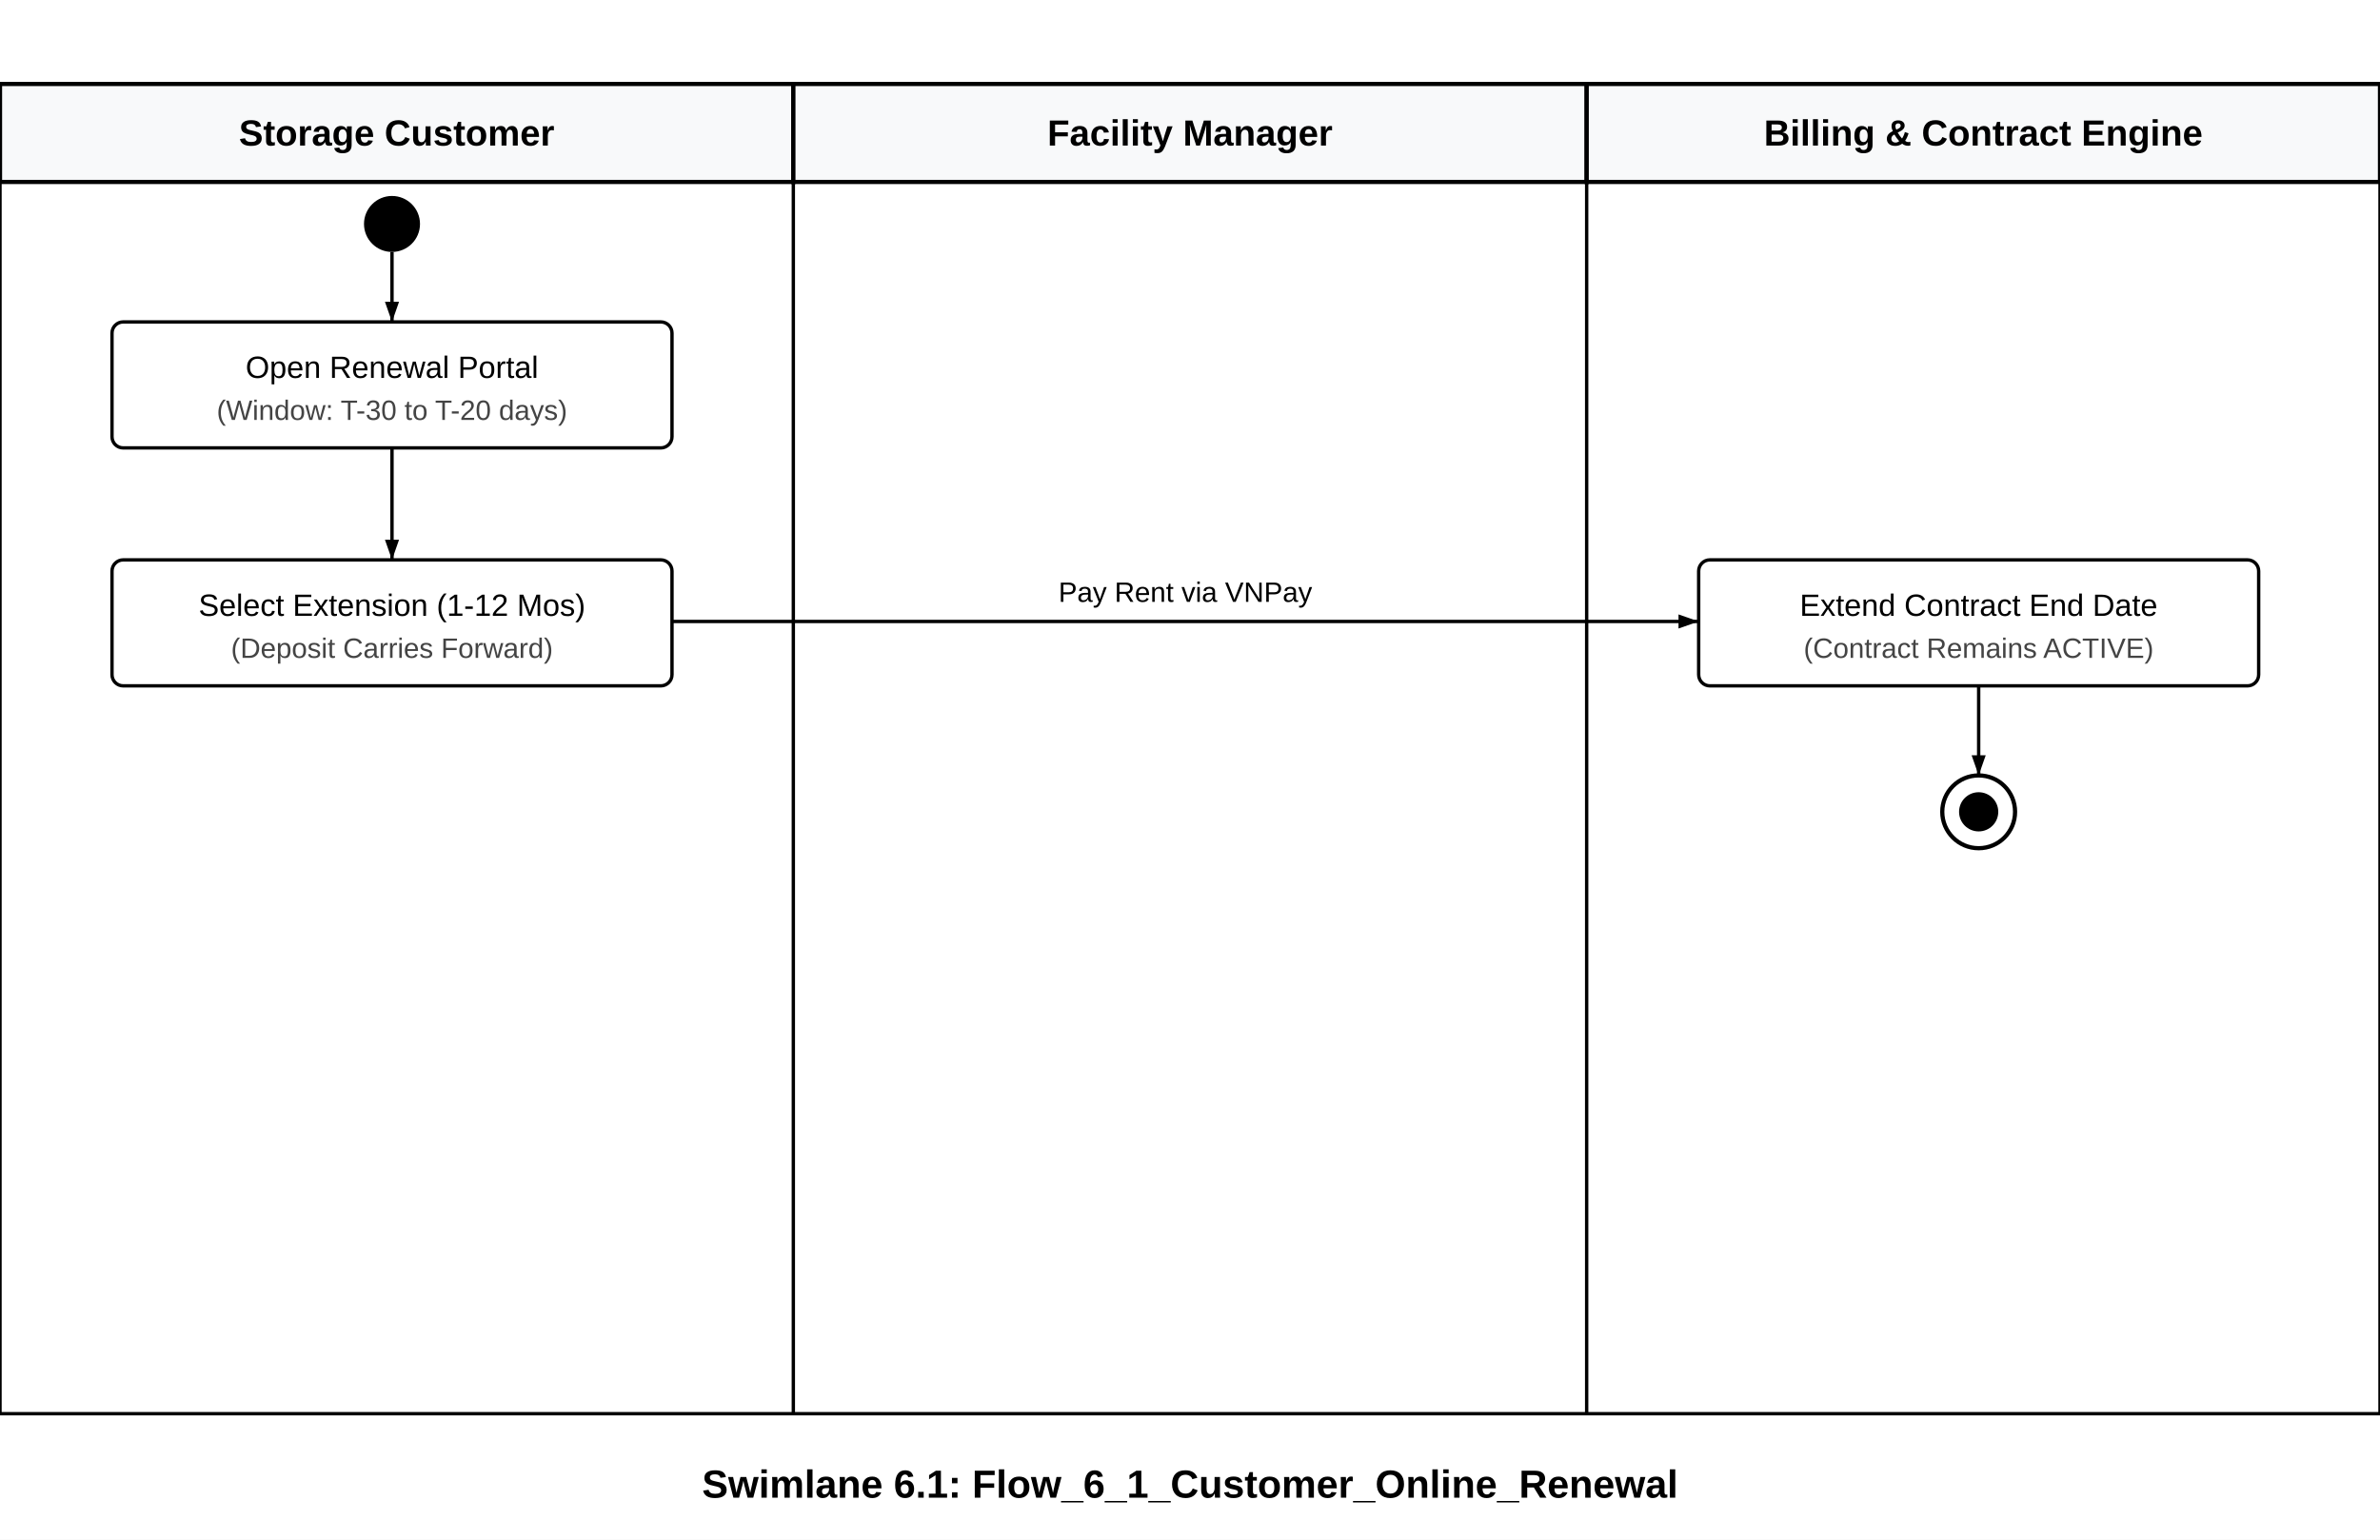
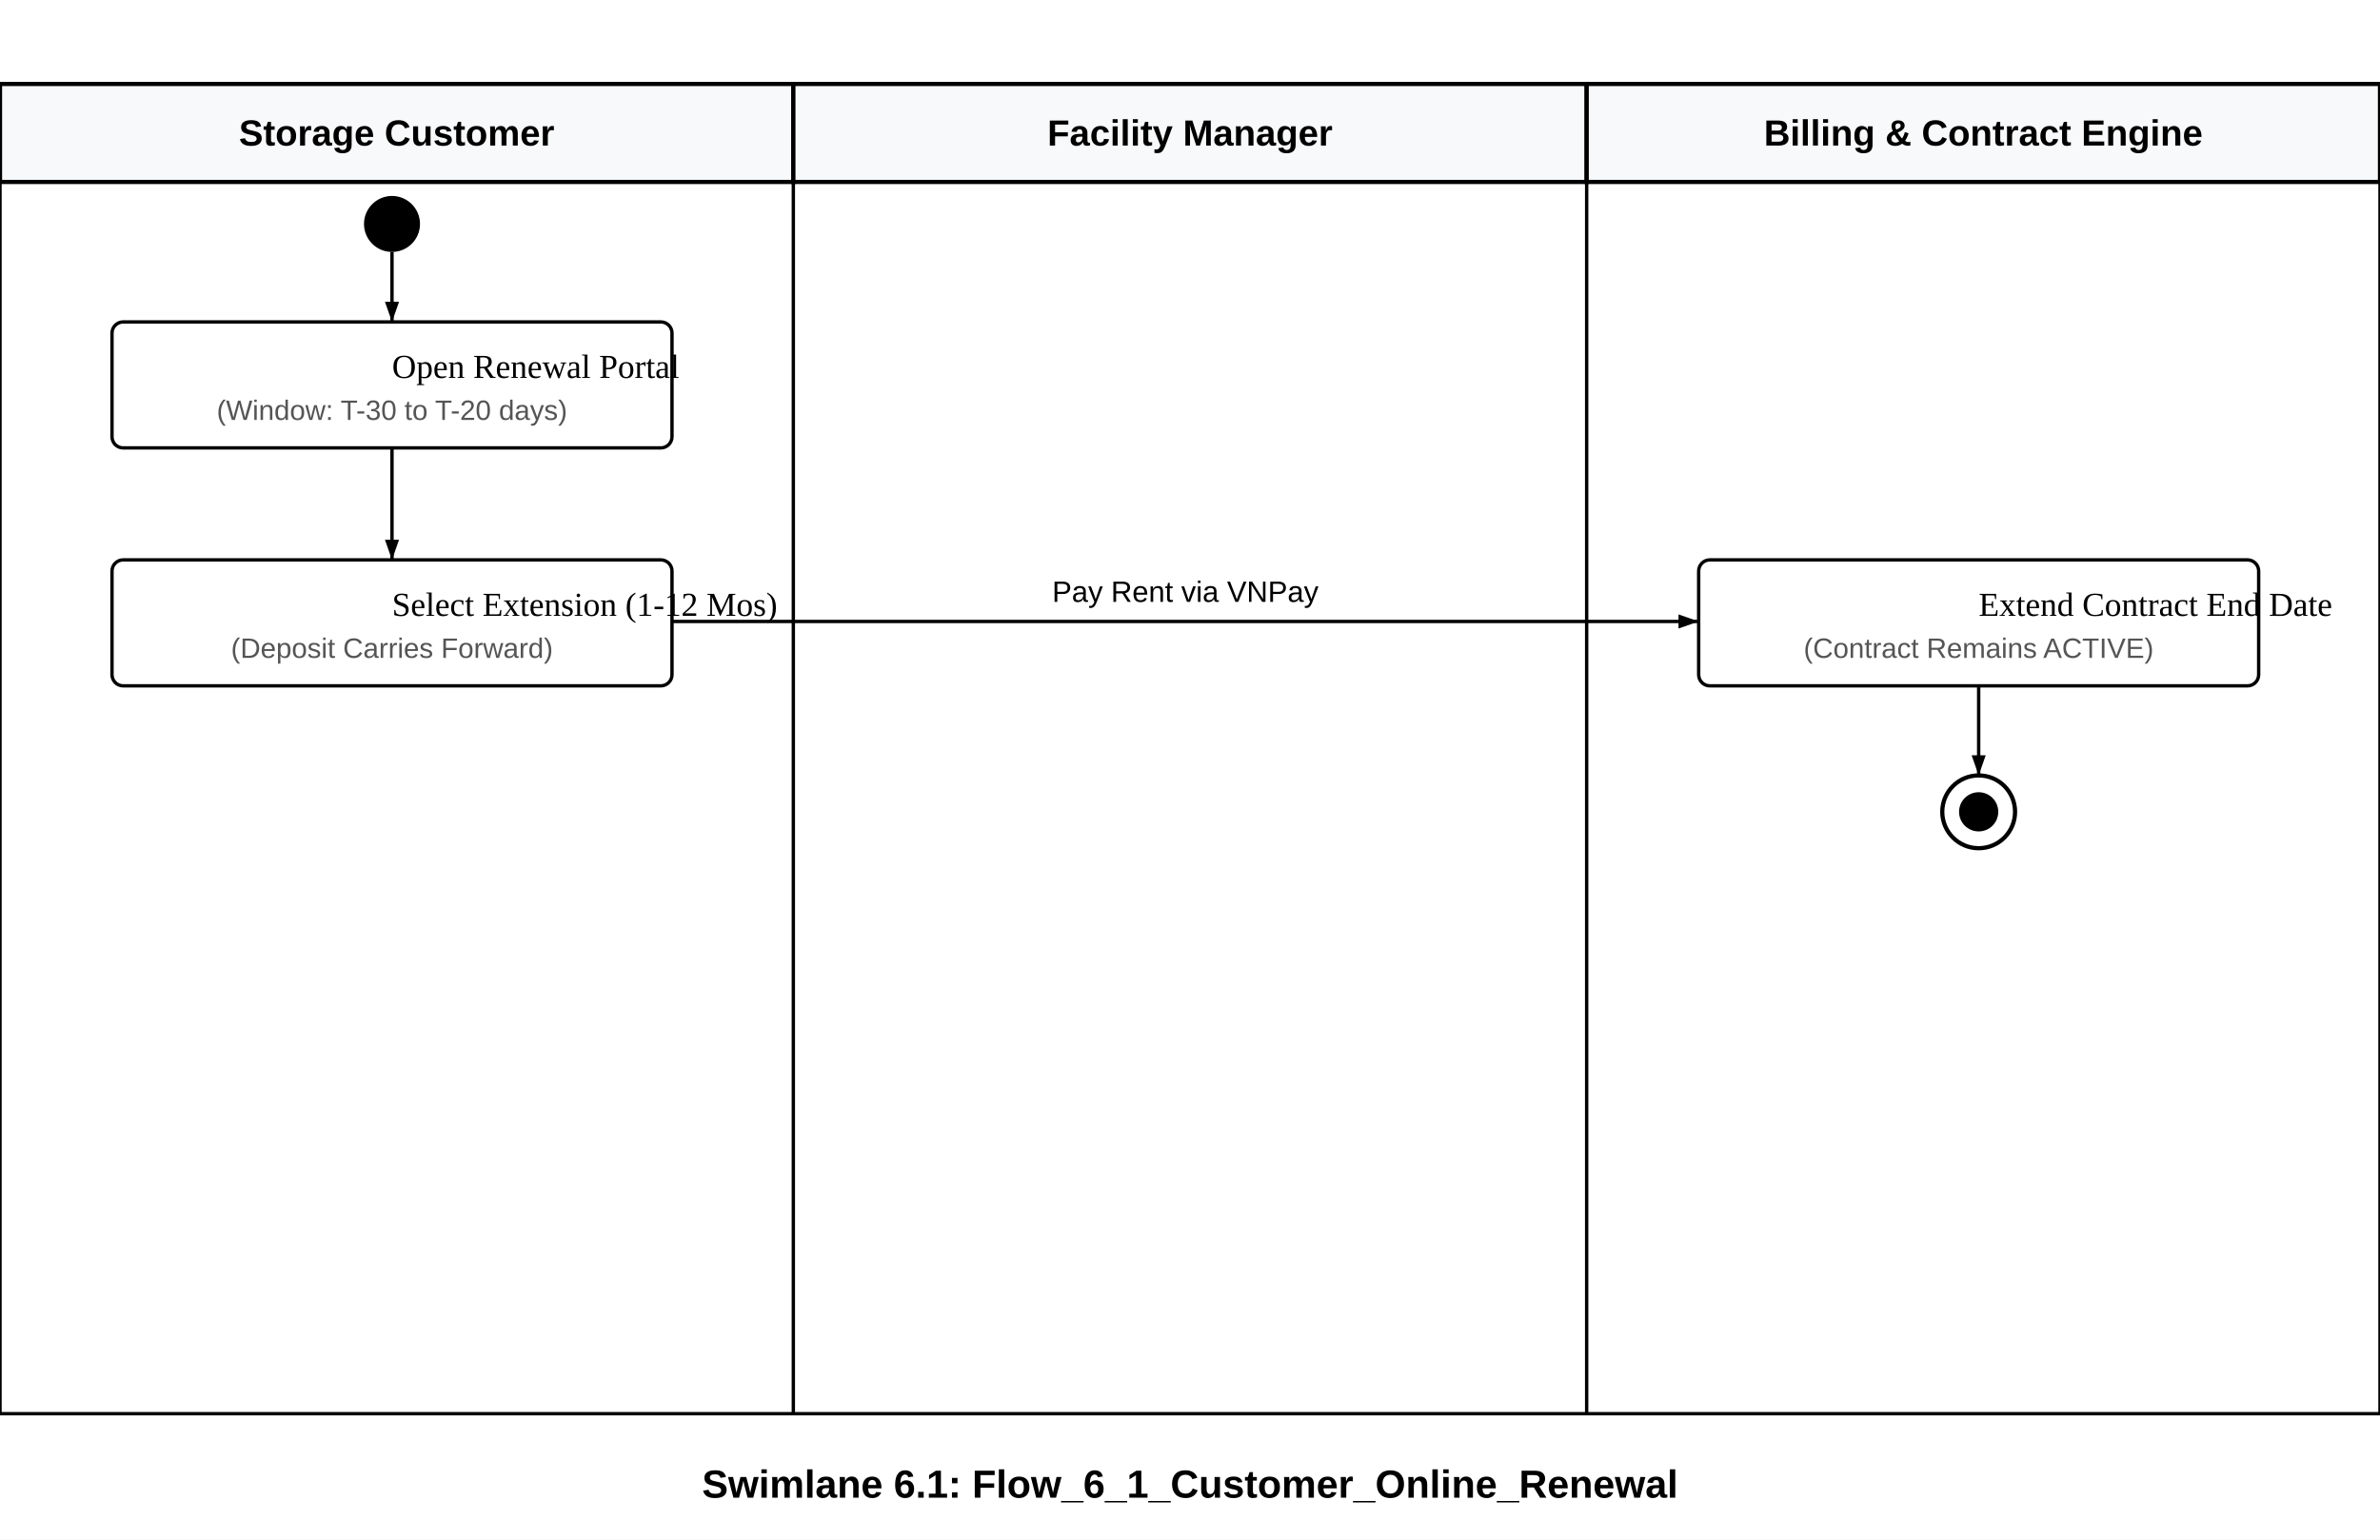
<svg xmlns="http://www.w3.org/2000/svg" viewBox="0 0 850 550" width="850" height="550">
  <style>
    .lane-title { font-family: Arial, sans-serif; font-size: 13px; font-weight: bold; text-anchor: middle; fill: #000000; }
-     .act-text { font-family: Arial, sans-serif; font-size: 11px; text-anchor: middle; fill: #000000; }
-     .act-desc { font-family: Arial, sans-serif; font-size: 10px; text-anchor: middle; fill: #444444; }
-     .edge-label { font-family: Arial, sans-serif; font-size: 10px; fill: #000000; text-anchor: middle; }
-     .edge-label-start { font-family: Arial, sans-serif; font-size: 10px; fill: #000000; text-anchor: start; }
+     .act-title { font-family: Arial, sans-serif; font-size: 12px; font-weight: bold; text-anchor: middle; fill: #000000; }
+     .act-desc { font-family: Arial, sans-serif; font-size: 10px; text-anchor: middle; fill: #555555; }
+     .edge-label { font-family: Arial, sans-serif; font-size: 10.5px; fill: #000000; text-anchor: middle; }
    .caption { font-family: Arial, sans-serif; font-size: 14px; font-weight: bold; text-anchor: middle; fill: #000000; }
  </style>
  <defs>
    <marker id="arrow" viewBox="0 0 10 10" refX="10" refY="5" markerWidth="6" markerHeight="6" orient="auto-start-reverse">
      <path d="M 0 1.5 L 10 5 L 0 8.5 z" fill="#000000" />
    </marker>
  </defs>
  <rect width="850" height="550" fill="#ffffff" />
  <rect x="0" y="30" width="283.333" height="35" stroke="#000000" stroke-width="1.5" fill="#f8f9fa" />
  <text x="141.667" y="52" class="lane-title">Storage Customer</text>
  <rect x="283.333" y="30" width="283.333" height="35" stroke="#000000" stroke-width="1.5" fill="#f8f9fa" />
  <text x="425" y="52" class="lane-title">Facility Manager</text>
  <rect x="566.667" y="30" width="283.333" height="35" stroke="#000000" stroke-width="1.5" fill="#f8f9fa" />
  <text x="708.333" y="52" class="lane-title">Billing &amp; Contract Engine</text>
  <line x1="0" y1="30" x2="0" y2="505" stroke="#000000" stroke-width="1.2" />
  <line x1="283.333" y1="30" x2="283.333" y2="505" stroke="#000000" stroke-width="1.2" />
  <line x1="566.667" y1="30" x2="566.667" y2="505" stroke="#000000" stroke-width="1.2" />
  <line x1="850" y1="30" x2="850" y2="505" stroke="#000000" stroke-width="1.2" />
  <line x1="0" y1="505" x2="850" y2="505" stroke="#000000" stroke-width="1.2" />
  <circle cx="140" cy="80" r="10" fill="#000000" />
  <path d="M 140 90 L 140 115" stroke="#000000" stroke-width="1.2" fill="none" marker-end="url(#arrow)" />
  <rect x="40" y="115" width="200" height="45" rx="4" ry="4" stroke="#000000" stroke-width="1.2" fill="#ffffff" />
  <text x="140" y="135" class="act-text">Open Renewal Portal</text>
  <text x="140" y="150" class="act-desc">(Window: T-30 to T-20 days)</text>
  <path d="M 140 160 L 140 200" stroke="#000000" stroke-width="1.2" fill="none" marker-end="url(#arrow)" />
  <rect x="40" y="200" width="200" height="45" rx="4" ry="4" stroke="#000000" stroke-width="1.2" fill="#ffffff" />
  <text x="140" y="220" class="act-text">Select Extension (1-12 Mos)</text>
  <text x="140" y="235" class="act-desc">(Deposit Carries Forward)</text>
  <path d="M 240 222 L 606.667 222" stroke="#000000" stroke-width="1.2" fill="none" marker-end="url(#arrow)" />
  <text x="423.333" y="215" class="edge-label">Pay Rent via VNPay</text>
  <rect x="606.667" y="200" width="200" height="45" rx="4" ry="4" stroke="#000000" stroke-width="1.2" fill="#ffffff" />
  <text x="706.667" y="220" class="act-text">Extend Contract End Date</text>
  <text x="706.667" y="235" class="act-desc">(Contract Remains ACTIVE)</text>
  <circle cx="706.667" cy="290" r="13" stroke="#000000" stroke-width="1.5" fill="#ffffff" />
  <circle cx="706.667" cy="290" r="7" fill="#000000" />
  <path d="M 706.667 245 L 706.667 277" stroke="#000000" stroke-width="1.2" fill="none" marker-end="url(#arrow)" />
  <text x="425" y="535" class="caption">Swimlane 6.1: Flow_6_1_Customer_Online_Renewal</text>
</svg>
